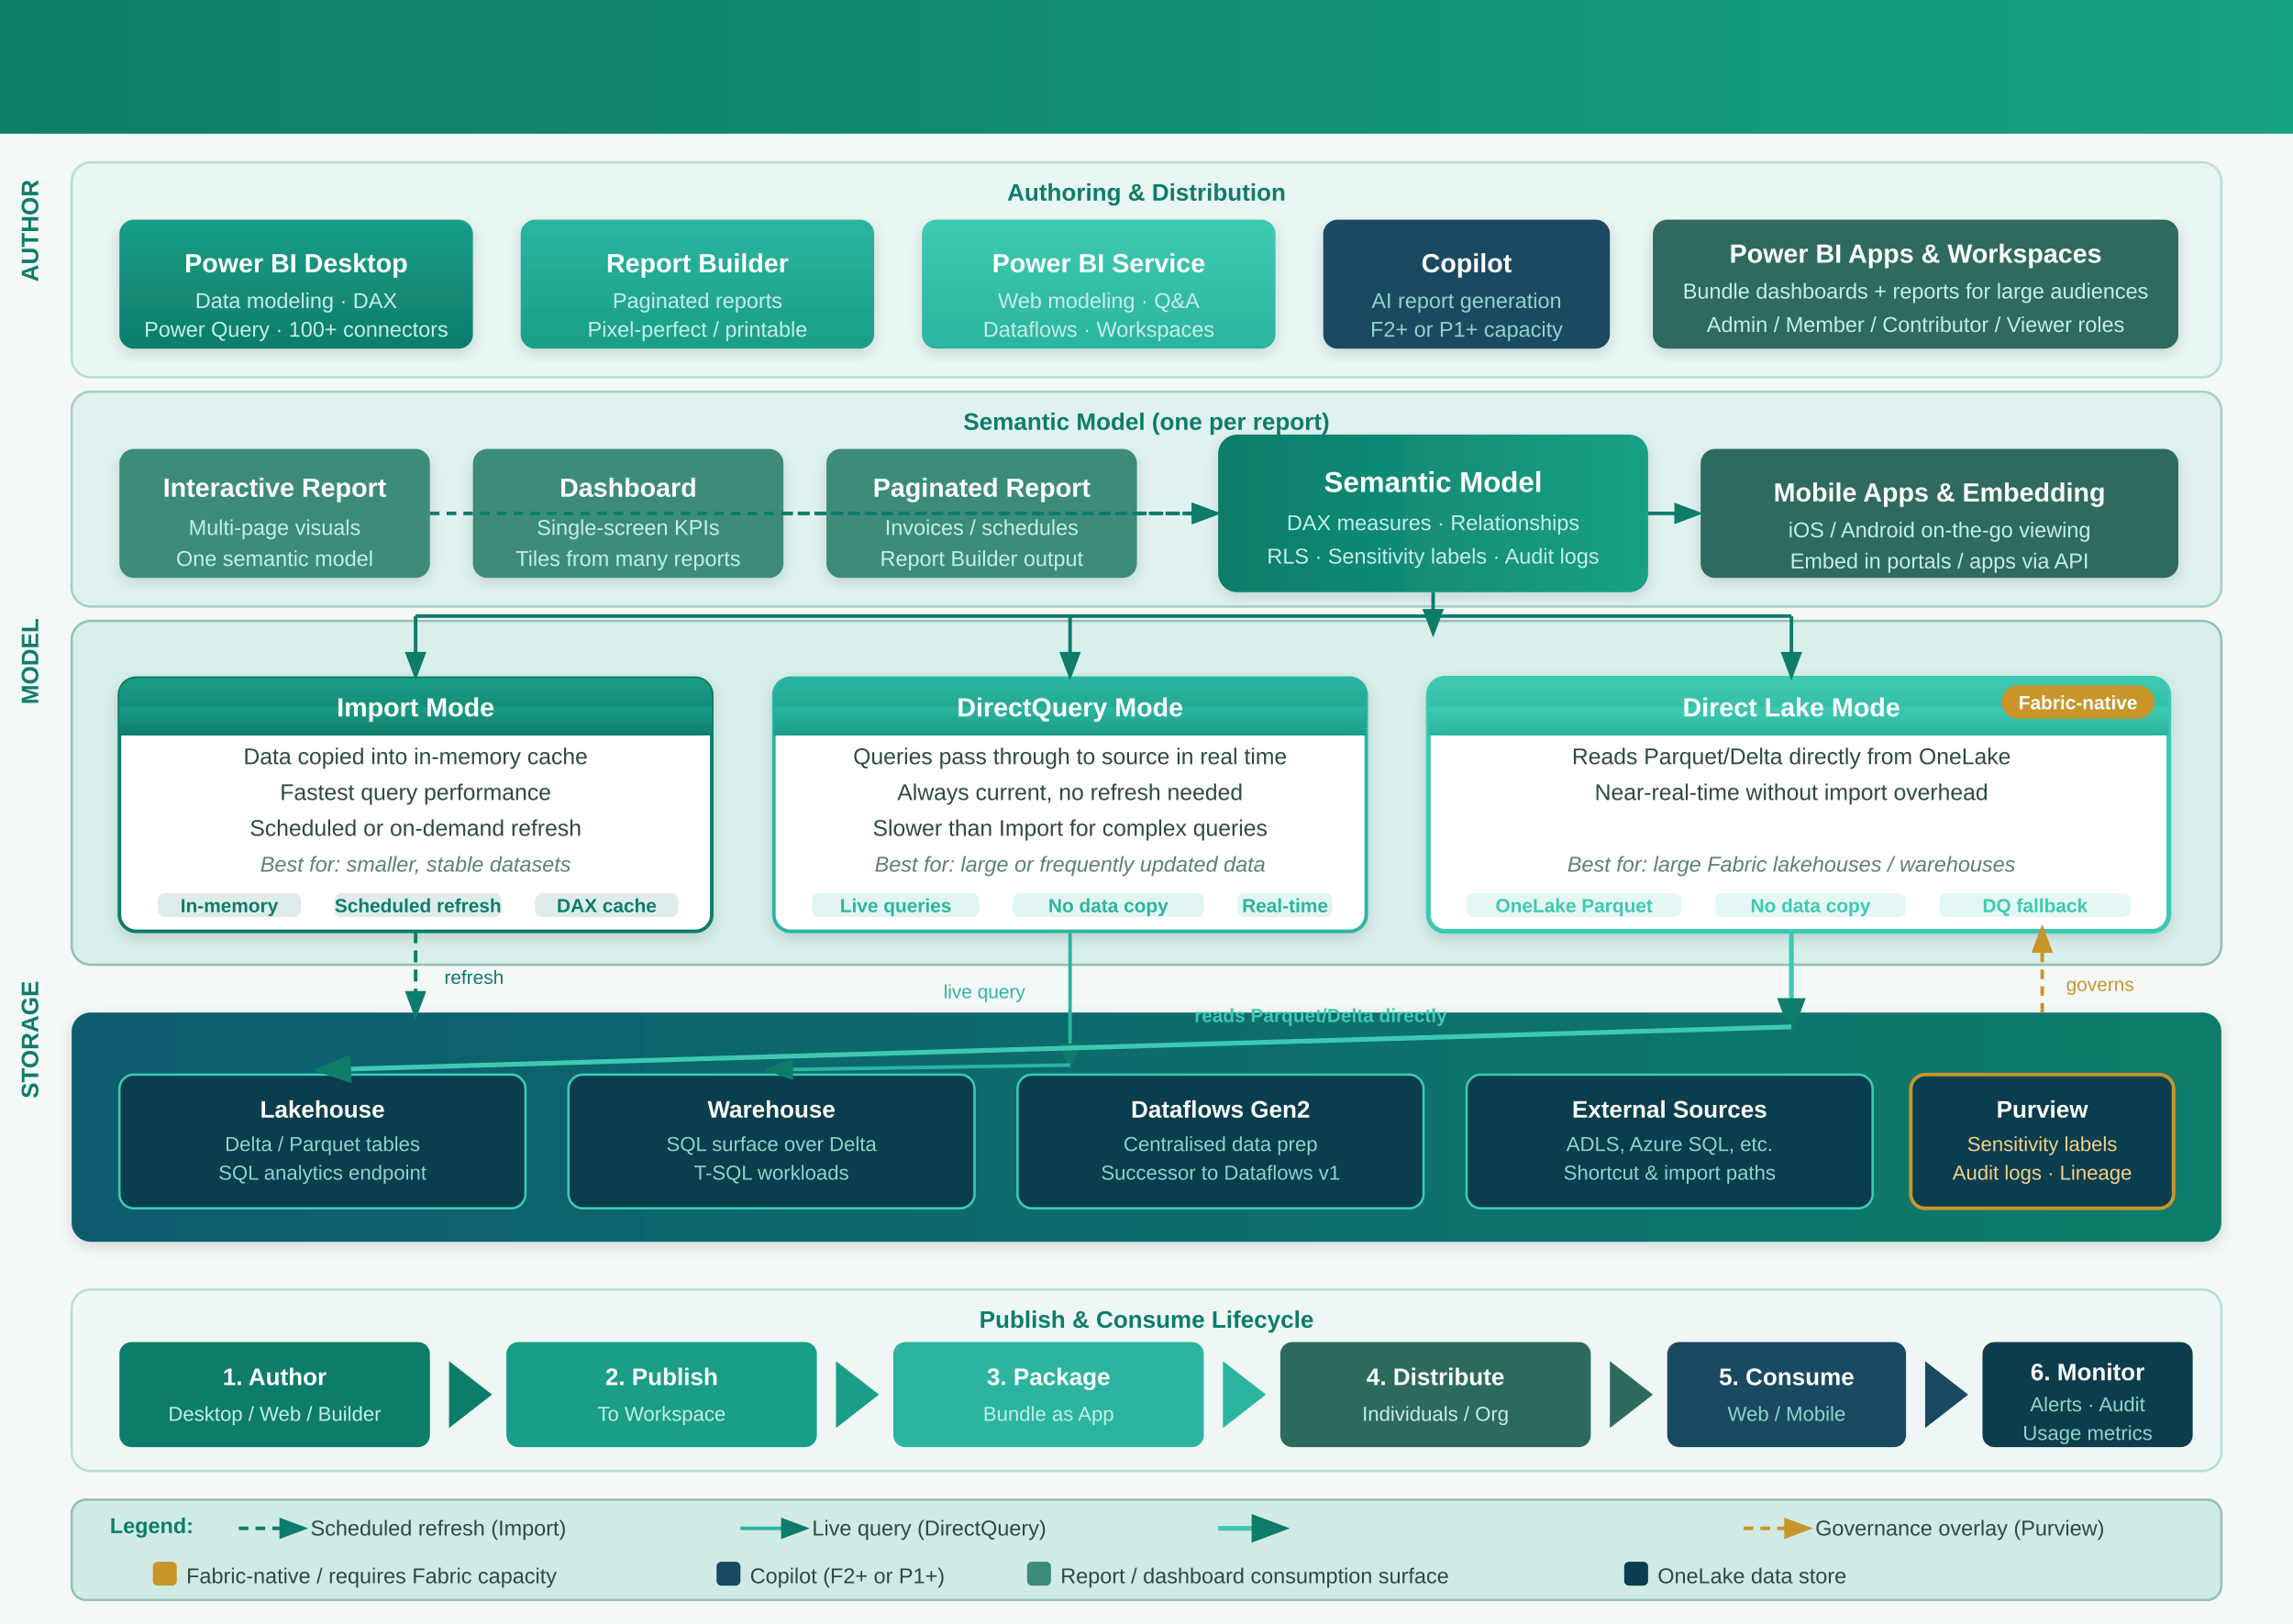
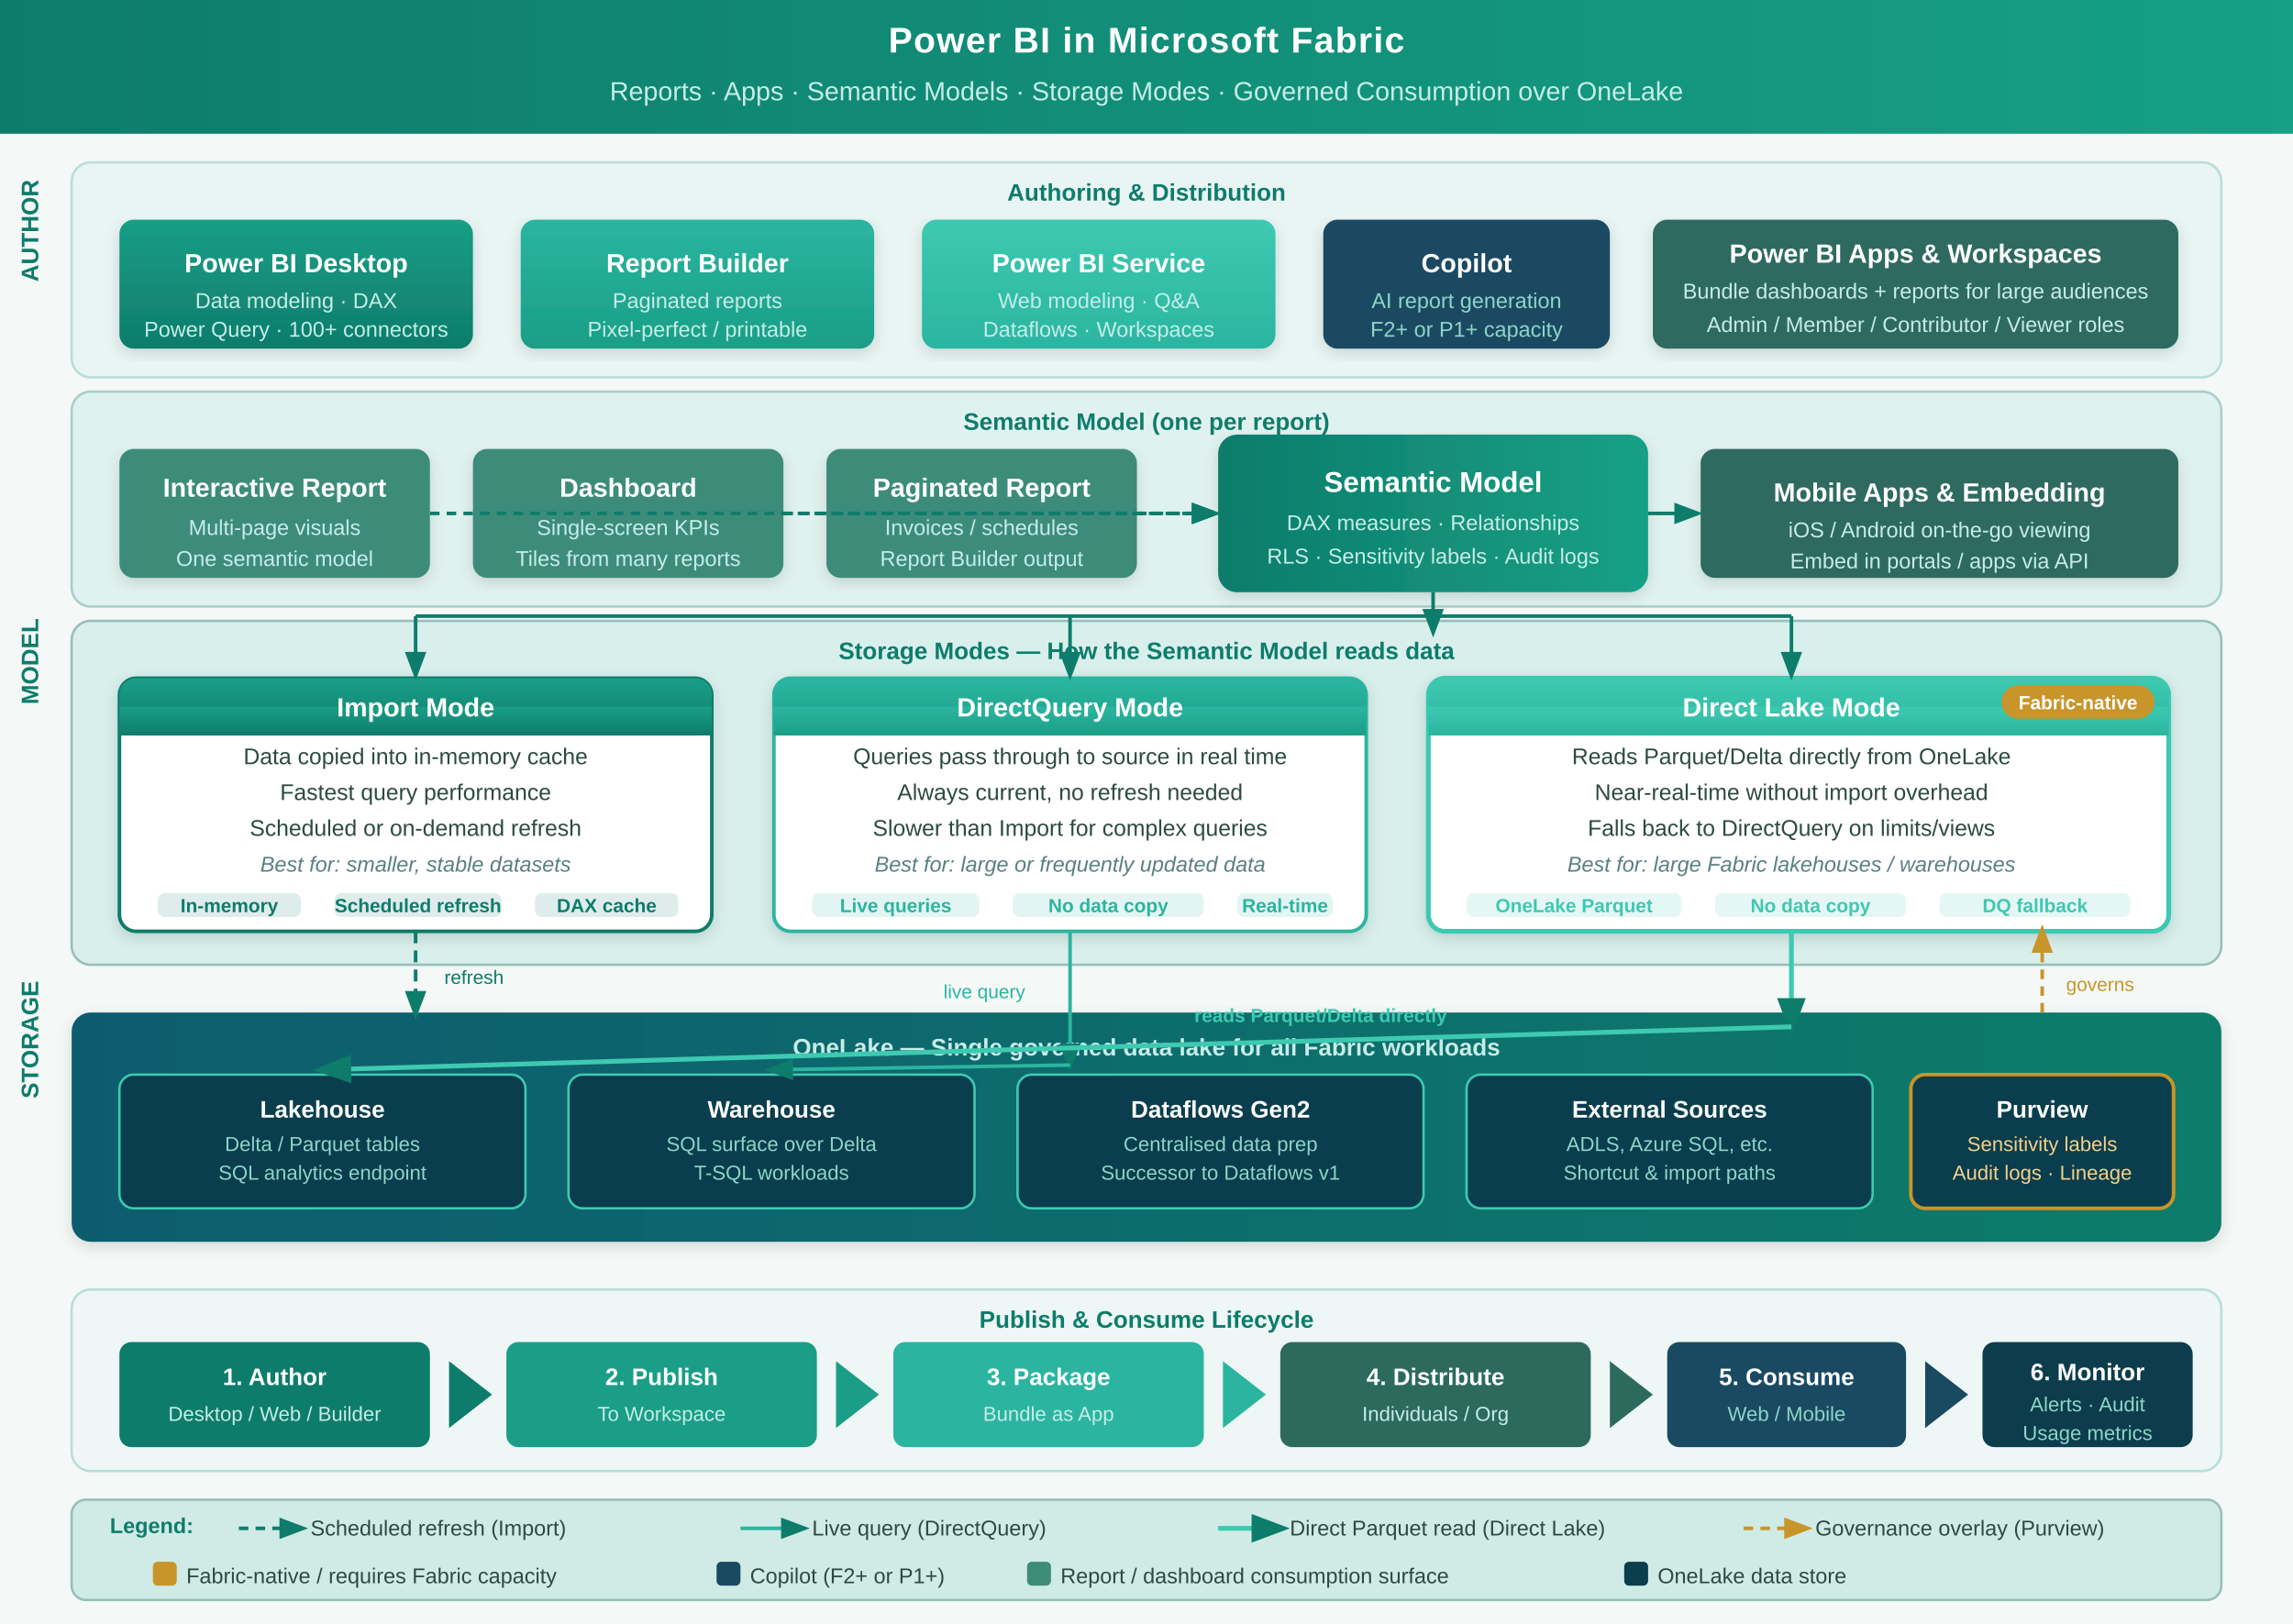
<svg xmlns="http://www.w3.org/2000/svg" viewBox="0 0 960 680" width="960" height="680" font-family="Segoe UI, Arial, sans-serif" role="img" aria-labelledby="power-bi-consumption-title power-bi-consumption-desc" data-diagram-id="power-bi-consumption">
  <defs>
    <linearGradient id="headerGrad" x1="0" y1="0" x2="1" y2="0">
      <stop offset="0%" stop-color="#0E7C6B" />
      <stop offset="100%" stop-color="#16A085" />
    </linearGradient>
    <linearGradient id="importGrad" x1="0" y1="0" x2="0" y2="1">
      <stop offset="0%" stop-color="#1A9E87" />
      <stop offset="100%" stop-color="#0E7C6B" />
    </linearGradient>
    <linearGradient id="dqGrad" x1="0" y1="0" x2="0" y2="1">
      <stop offset="0%" stop-color="#2BB5A0" />
      <stop offset="100%" stop-color="#1A9E87" />
    </linearGradient>
    <linearGradient id="dlGrad" x1="0" y1="0" x2="0" y2="1">
      <stop offset="0%" stop-color="#3EC9B1" />
      <stop offset="100%" stop-color="#2BB5A0" />
    </linearGradient>
    <linearGradient id="onelakeGrad" x1="0" y1="0" x2="1" y2="0">
      <stop offset="0%" stop-color="#0D5C6E" />
      <stop offset="100%" stop-color="#0E7C6B" />
    </linearGradient>
    <marker id="arrowTeal" markerWidth="8" markerHeight="8" refX="6" refY="3" orient="auto">
      <path d="M0,0 L0,6 L8,3 z" fill="#0E7C6B" />
    </marker>
    <marker id="arrowSlate" markerWidth="8" markerHeight="8" refX="6" refY="3" orient="auto">
      <path d="M0,0 L0,6 L8,3 z" fill="#5B8DB8" />
    </marker>
    <marker id="arrowGold" markerWidth="8" markerHeight="8" refX="6" refY="3" orient="auto">
      <path d="M0,0 L0,6 L8,3 z" fill="#C8952A" />
    </marker>
    <marker id="arrowGreen" markerWidth="8" markerHeight="8" refX="6" refY="3" orient="auto">
      <path d="M0,0 L0,6 L8,3 z" fill="#2D8A5E" />
    </marker>
    <filter id="shadow" x="-5%" y="-5%" width="110%" height="115%">
      <feDropShadow dx="0" dy="2" stdDeviation="3" flood-color="#00000022" />
    </filter>
  </defs>
  <rect width="960" height="680" fill="#F4F8F7" />
  <rect x="0" y="0" width="960" height="56" fill="url(#headerGrad)" />
-   <text x="480" y="22" text-anchor="middle" fill="white" font-size="15" font-weight="700" letter-spacing="0.5" data-node-id="step-6" tabindex="0" aria-label="Reports and apps" />
-   <text x="480" y="42" text-anchor="middle" fill="#C5EDE8" font-size="11" data-node-id="step-1" tabindex="0" aria-label="Governed sources" />
+   <text x="480" y="22" text-anchor="middle" fill="white" font-size="15" font-weight="700" letter-spacing="0.5">Power BI in Microsoft Fabric</text>
+   <text x="480" y="42" text-anchor="middle" fill="#C5EDE8" font-size="11">
+     Reports · Apps · Semantic Models · Storage Modes · Governed Consumption over OneLake
+   </text>
  <text x="16" y="118" fill="#0E7C6B" font-size="10" font-weight="700" transform="rotate(-90,16,118)">AUTHOR</text>
  <text x="16" y="295" fill="#0E7C6B" font-size="10" font-weight="700" transform="rotate(-90,16,295)">MODEL</text>
  <text x="16" y="460" fill="#0E7C6B" font-size="10" font-weight="700" transform="rotate(-90,16,460)">STORAGE</text>
  <rect x="30" y="68" width="900" height="90" rx="8" fill="#E8F5F3" stroke="#B8DDD8" stroke-width="1" />
  <text x="480" y="84" text-anchor="middle" fill="#0E7C6B" font-size="10" font-weight="600">Authoring &amp; Distribution</text>
  <rect x="50" y="92" width="148" height="54" rx="6" fill="url(#importGrad)" filter="url(#shadow)" />
  <text x="124" y="114" text-anchor="middle" fill="white" font-size="11" font-weight="700">Power BI Desktop</text>
  <text x="124" y="129" text-anchor="middle" fill="#C5EDE8" font-size="9">Data modeling · DAX</text>
  <text x="124" y="141" text-anchor="middle" fill="#C5EDE8" font-size="9">Power Query · 100+ connectors</text>
  <rect x="218" y="92" width="148" height="54" rx="6" fill="url(#dqGrad)" filter="url(#shadow)" />
  <text x="292" y="114" text-anchor="middle" fill="white" font-size="11" font-weight="700">Report Builder</text>
  <text x="292" y="129" text-anchor="middle" fill="#C5EDE8" font-size="9">Paginated reports</text>
  <text x="292" y="141" text-anchor="middle" fill="#C5EDE8" font-size="9">Pixel-perfect / printable</text>
  <rect x="386" y="92" width="148" height="54" rx="6" fill="url(#dlGrad)" filter="url(#shadow)" />
  <text x="460" y="114" text-anchor="middle" fill="white" font-size="11" font-weight="700">Power BI Service</text>
  <text x="460" y="129" text-anchor="middle" fill="#C5EDE8" font-size="9">Web modeling · Q&amp;A</text>
  <text x="460" y="141" text-anchor="middle" fill="#C5EDE8" font-size="9">Dataflows · Workspaces</text>
  <rect x="554" y="92" width="120" height="54" rx="6" fill="#1A4A62" filter="url(#shadow)" />
  <text x="614" y="114" text-anchor="middle" fill="white" font-size="11" font-weight="700">Copilot</text>
  <text x="614" y="129" text-anchor="middle" fill="#8DD5C8" font-size="9">AI report generation</text>
  <text x="614" y="141" text-anchor="middle" fill="#8DD5C8" font-size="9">F2+ or P1+ capacity</text>
  <rect x="692" y="92" width="220" height="54" rx="6" fill="#2D6A5E" filter="url(#shadow)" />
  <text x="802" y="110" text-anchor="middle" fill="white" font-size="11" font-weight="700">Power BI Apps &amp; Workspaces</text>
  <text x="802" y="125" text-anchor="middle" fill="#C5EDE8" font-size="9">Bundle dashboards + reports for large audiences</text>
  <text x="802" y="139" text-anchor="middle" fill="#C5EDE8" font-size="9">Admin / Member / Contributor / Viewer roles</text>
  <rect x="30" y="164" width="900" height="90" rx="8" fill="#E0F2EF" stroke="#A8CFC9" stroke-width="1" />
  <text x="480" y="180" text-anchor="middle" fill="#0E7C6B" font-size="10" font-weight="600">Semantic Model (one per report)</text>
  <rect x="50" y="188" width="130" height="54" rx="6" fill="#3D8C7A" filter="url(#shadow)" />
  <text x="115" y="208" text-anchor="middle" fill="white" font-size="11" font-weight="700">Interactive Report</text>
  <text x="115" y="224" text-anchor="middle" fill="#C5EDE8" font-size="9">Multi-page visuals</text>
  <text x="115" y="237" text-anchor="middle" fill="#C5EDE8" font-size="9">One semantic model</text>
  <rect x="198" y="188" width="130" height="54" rx="6" fill="#3D8C7A" filter="url(#shadow)" />
  <text x="263" y="208" text-anchor="middle" fill="white" font-size="11" font-weight="700">Dashboard</text>
  <text x="263" y="224" text-anchor="middle" fill="#C5EDE8" font-size="9">Single-screen KPIs</text>
  <text x="263" y="237" text-anchor="middle" fill="#C5EDE8" font-size="9">Tiles from many reports</text>
  <rect x="346" y="188" width="130" height="54" rx="6" fill="#3D8C7A" filter="url(#shadow)" />
  <text x="411" y="208" text-anchor="middle" fill="white" font-size="11" font-weight="700">Paginated Report</text>
  <text x="411" y="224" text-anchor="middle" fill="#C5EDE8" font-size="9">Invoices / schedules</text>
  <text x="411" y="237" text-anchor="middle" fill="#C5EDE8" font-size="9">Report Builder output</text>
  <rect x="510" y="182" width="180" height="66" rx="8" fill="url(#headerGrad)" filter="url(#shadow)" />
  <text x="600" y="206" text-anchor="middle" fill="white" font-size="12" font-weight="700">Semantic Model</text>
  <text x="600" y="222" text-anchor="middle" fill="#C5EDE8" font-size="9">DAX measures · Relationships</text>
  <text x="600" y="236" text-anchor="middle" fill="#C5EDE8" font-size="9">RLS · Sensitivity labels · Audit logs</text>
  <rect x="712" y="188" width="200" height="54" rx="6" fill="#2D6A5E" filter="url(#shadow)" />
  <text x="812" y="210" text-anchor="middle" fill="white" font-size="11" font-weight="700">Mobile Apps &amp; Embedding</text>
  <text x="812" y="225" text-anchor="middle" fill="#C5EDE8" font-size="9">iOS / Android on-the-go viewing</text>
  <text x="812" y="238" text-anchor="middle" fill="#C5EDE8" font-size="9">Embed in portals / apps via API</text>
  <line x1="180" y1="215" x2="508" y2="215" stroke="#0E7C6B" stroke-width="1.5" stroke-dasharray="4,3" marker-end="url(#arrowTeal)" />
  <line x1="328" y1="215" x2="508" y2="215" stroke="#0E7C6B" stroke-width="1.5" stroke-dasharray="4,3" marker-end="url(#arrowTeal)" />
  <line x1="476" y1="215" x2="508" y2="215" stroke="#0E7C6B" stroke-width="1.5" stroke-dasharray="4,3" marker-end="url(#arrowTeal)" />
  <line x1="690" y1="215" x2="710" y2="215" stroke="#0E7C6B" stroke-width="1.5" marker-end="url(#arrowTeal)" />
  <rect x="30" y="260" width="900" height="144" rx="8" fill="#D8EFEB" stroke="#98BFBA" stroke-width="1" />
-   <text x="480" y="276" text-anchor="middle" fill="#0E7C6B" font-size="10" font-weight="600" data-node-id="step-4" tabindex="0" aria-label="Direct Lake mode" />
+   <text x="480" y="276" text-anchor="middle" fill="#0E7C6B" font-size="10" font-weight="600">Storage Modes — How the Semantic Model reads data</text>
  <rect x="50" y="284" width="248" height="106" rx="7" fill="white" stroke="#0E7C6B" stroke-width="1.5" filter="url(#shadow)" />
  <rect x="50" y="284" width="248" height="24" rx="7" fill="url(#importGrad)" />
  <rect x="50" y="296" width="248" height="12" fill="url(#importGrad)" />
  <text x="174" y="300" text-anchor="middle" fill="white" font-size="11" font-weight="700">Import Mode</text>
  <text x="174" y="320" text-anchor="middle" fill="#2D4A42" font-size="9.5">Data copied into in-memory cache</text>
  <text x="174" y="335" text-anchor="middle" fill="#2D4A42" font-size="9.5">Fastest query performance</text>
  <text x="174" y="350" text-anchor="middle" fill="#2D4A42" font-size="9.5">Scheduled or on-demand refresh</text>
  <text x="174" y="365" text-anchor="middle" fill="#5B8080" font-size="9" font-style="italic">Best for: smaller, stable datasets</text>
  <rect x="66" y="374" width="60" height="10" rx="3" fill="#0E7C6B22" />
  <text x="96" y="382" text-anchor="middle" fill="#0E7C6B" font-size="8" font-weight="600">In-memory</text>
  <rect x="140" y="374" width="70" height="10" rx="3" fill="#0E7C6B22" />
  <text x="175" y="382" text-anchor="middle" fill="#0E7C6B" font-size="8" font-weight="600">Scheduled refresh</text>
  <rect x="224" y="374" width="60" height="10" rx="3" fill="#0E7C6B22" />
  <text x="254" y="382" text-anchor="middle" fill="#0E7C6B" font-size="8" font-weight="600">DAX cache</text>
  <rect x="324" y="284" width="248" height="106" rx="7" fill="white" stroke="#2BB5A0" stroke-width="1.5" filter="url(#shadow)" />
  <rect x="324" y="284" width="248" height="24" rx="7" fill="url(#dqGrad)" />
  <rect x="324" y="296" width="248" height="12" fill="url(#dqGrad)" />
  <text x="448" y="300" text-anchor="middle" fill="white" font-size="11" font-weight="700">DirectQuery Mode</text>
  <text x="448" y="320" text-anchor="middle" fill="#2D4A42" font-size="9.5">Queries pass through to source in real time</text>
  <text x="448" y="335" text-anchor="middle" fill="#2D4A42" font-size="9.5">Always current, no refresh needed</text>
  <text x="448" y="350" text-anchor="middle" fill="#2D4A42" font-size="9.5">Slower than Import for complex queries</text>
  <text x="448" y="365" text-anchor="middle" fill="#5B8080" font-size="9" font-style="italic">Best for: large or frequently updated data</text>
  <rect x="340" y="374" width="70" height="10" rx="3" fill="#2BB5A022" />
  <text x="375" y="382" text-anchor="middle" fill="#2BB5A0" font-size="8" font-weight="600">Live queries</text>
  <rect x="424" y="374" width="80" height="10" rx="3" fill="#2BB5A022" />
  <text x="464" y="382" text-anchor="middle" fill="#2BB5A0" font-size="8" font-weight="600">No data copy</text>
  <rect x="518" y="374" width="40" height="10" rx="3" fill="#2BB5A022" />
  <text x="538" y="382" text-anchor="middle" fill="#2BB5A0" font-size="8" font-weight="600">Real-time</text>
  <rect x="598" y="284" width="310" height="106" rx="7" fill="white" stroke="#3EC9B1" stroke-width="2" filter="url(#shadow)" />
  <rect x="598" y="284" width="310" height="24" rx="7" fill="url(#dlGrad)" />
  <rect x="598" y="296" width="310" height="12" fill="url(#dlGrad)" />
  <rect x="838" y="287" width="64" height="14" rx="7" fill="#C8952A" />
  <text x="870" y="297" text-anchor="middle" fill="white" font-size="8" font-weight="700">Fabric-native</text>
  <text x="750" y="300" text-anchor="middle" fill="white" font-size="11" font-weight="700">Direct Lake Mode</text>
  <text x="750" y="320" text-anchor="middle" fill="#2D4A42" font-size="9.5">Reads Parquet/Delta directly from OneLake</text>
  <text x="750" y="335" text-anchor="middle" fill="#2D4A42" font-size="9.5">Near-real-time without import overhead</text>
-   <text x="750" y="350" text-anchor="middle" fill="#2D4A42" font-size="9.5" data-node-id="step-3" tabindex="0" aria-label="DirectQuery mode" />
+   <text x="750" y="350" text-anchor="middle" fill="#2D4A42" font-size="9.5">Falls back to DirectQuery on limits/views</text>
  <text x="750" y="365" text-anchor="middle" fill="#5B8080" font-size="9" font-style="italic">Best for: large Fabric lakehouses / warehouses</text>
  <rect x="614" y="374" width="90" height="10" rx="3" fill="#3EC9B122" />
  <text x="659" y="382" text-anchor="middle" fill="#3EC9B1" font-size="8" font-weight="600">OneLake Parquet</text>
  <rect x="718" y="374" width="80" height="10" rx="3" fill="#3EC9B122" />
  <text x="758" y="382" text-anchor="middle" fill="#3EC9B1" font-size="8" font-weight="600">No data copy</text>
  <rect x="812" y="374" width="80" height="10" rx="3" fill="#3EC9B122" />
  <text x="852" y="382" text-anchor="middle" fill="#3EC9B1" font-size="8" font-weight="600">DQ fallback</text>
  <line x1="600" y1="248" x2="600" y2="264" stroke="#0E7C6B" stroke-width="1.5" marker-end="url(#arrowTeal)" />
  <line x1="600" y1="258" x2="174" y2="258" stroke="#0E7C6B" stroke-width="1.5" />
  <line x1="174" y1="258" x2="174" y2="282" stroke="#0E7C6B" stroke-width="1.5" marker-end="url(#arrowTeal)" />
  <line x1="448" y1="258" x2="448" y2="282" stroke="#0E7C6B" stroke-width="1.5" marker-end="url(#arrowTeal)" />
  <line x1="600" y1="258" x2="750" y2="258" stroke="#0E7C6B" stroke-width="1.5" />
  <line x1="750" y1="258" x2="750" y2="282" stroke="#0E7C6B" stroke-width="1.5" marker-end="url(#arrowTeal)" />
  <rect x="30" y="424" width="900" height="96" rx="8" fill="url(#onelakeGrad)" filter="url(#shadow)" />
-   <text x="480" y="442" text-anchor="middle" fill="#C5EDE8" font-size="10" font-weight="600" data-node-id="step-2" tabindex="0" aria-label="Import mode" />
+   <text x="480" y="442" text-anchor="middle" fill="#C5EDE8" font-size="10" font-weight="600">OneLake — Single governed data lake for all Fabric workloads</text>
  <rect x="50" y="450" width="170" height="56" rx="6" fill="#0A3D4D" stroke="#3EC9B1" stroke-width="1" />
  <text x="135" y="468" text-anchor="middle" fill="white" font-size="10" font-weight="700">Lakehouse</text>
  <text x="135" y="482" text-anchor="middle" fill="#8DD5C8" font-size="8.5">Delta / Parquet tables</text>
  <text x="135" y="494" text-anchor="middle" fill="#8DD5C8" font-size="8.5">SQL analytics endpoint</text>
  <rect x="238" y="450" width="170" height="56" rx="6" fill="#0A3D4D" stroke="#3EC9B1" stroke-width="1" />
  <text x="323" y="468" text-anchor="middle" fill="white" font-size="10" font-weight="700">Warehouse</text>
  <text x="323" y="482" text-anchor="middle" fill="#8DD5C8" font-size="8.5">SQL surface over Delta</text>
  <text x="323" y="494" text-anchor="middle" fill="#8DD5C8" font-size="8.5">T-SQL workloads</text>
  <rect x="426" y="450" width="170" height="56" rx="6" fill="#0A3D4D" stroke="#3EC9B1" stroke-width="1" />
  <text x="511" y="468" text-anchor="middle" fill="white" font-size="10" font-weight="700">Dataflows Gen2</text>
  <text x="511" y="482" text-anchor="middle" fill="#8DD5C8" font-size="8.5">Centralised data prep</text>
  <text x="511" y="494" text-anchor="middle" fill="#8DD5C8" font-size="8.5">Successor to Dataflows v1</text>
  <rect x="614" y="450" width="170" height="56" rx="6" fill="#0A3D4D" stroke="#3EC9B1" stroke-width="1" />
  <text x="699" y="468" text-anchor="middle" fill="white" font-size="10" font-weight="700">External Sources</text>
  <text x="699" y="482" text-anchor="middle" fill="#8DD5C8" font-size="8.5">ADLS, Azure SQL, etc.</text>
  <text x="699" y="494" text-anchor="middle" fill="#8DD5C8" font-size="8.5">Shortcut &amp; import paths</text>
  <rect x="800" y="450" width="110" height="56" rx="6" fill="#0A3D4D" stroke="#C8952A" stroke-width="1.5" />
  <text x="855" y="468" text-anchor="middle" fill="white" font-size="10" font-weight="700">Purview</text>
  <text x="855" y="482" text-anchor="middle" fill="#F5D08A" font-size="8.5">Sensitivity labels</text>
  <text x="855" y="494" text-anchor="middle" fill="#F5D08A" font-size="8.5">Audit logs · Lineage</text>
  <line x1="174" y1="390" x2="174" y2="424" stroke="#0E7C6B" stroke-width="1.5" stroke-dasharray="5,3" marker-end="url(#arrowTeal)" />
  <text x="186" y="412" fill="#0E7C6B" font-size="8">refresh</text>
  <line x1="448" y1="390" x2="448" y2="446" stroke="#2BB5A0" stroke-width="1.5" marker-end="url(#arrowTeal)" />
  <line x1="448" y1="446" x2="323" y2="448" stroke="#2BB5A0" stroke-width="1.5" marker-end="url(#arrowTeal)" />
  <text x="395" y="418" fill="#2BB5A0" font-size="8">live query</text>
  <line x1="750" y1="390" x2="750" y2="430" stroke="#3EC9B1" stroke-width="2" marker-end="url(#arrowTeal)" />
  <line x1="750" y1="430" x2="135" y2="448" stroke="#3EC9B1" stroke-width="2" marker-end="url(#arrowTeal)" />
  <text x="500" y="428" fill="#3EC9B1" font-size="8" font-weight="600">reads Parquet/Delta directly</text>
  <line x1="855" y1="424" x2="855" y2="390" stroke="#C8952A" stroke-width="1.5" stroke-dasharray="4,3" marker-end="url(#arrowGold)" />
  <text x="865" y="415" fill="#C8952A" font-size="8">governs</text>
  <rect x="30" y="540" width="900" height="76" rx="8" fill="#EEF7F5" stroke="#B8DDD8" stroke-width="1" />
  <text x="480" y="556" text-anchor="middle" fill="#0E7C6B" font-size="10" font-weight="600">Publish &amp; Consume Lifecycle</text>
  <rect x="50" y="562" width="130" height="44" rx="5" fill="#0E7C6B" />
  <text x="115" y="580" text-anchor="middle" fill="white" font-size="10" font-weight="600">1. Author</text>
  <text x="115" y="595" text-anchor="middle" fill="#C5EDE8" font-size="8.5">Desktop / Web / Builder</text>
  <polygon points="188,570 206,584 188,598" fill="#0E7C6B" />
  <rect x="212" y="562" width="130" height="44" rx="5" fill="#1A9E87" />
  <text x="277" y="580" text-anchor="middle" fill="white" font-size="10" font-weight="600">2. Publish</text>
  <text x="277" y="595" text-anchor="middle" fill="#C5EDE8" font-size="8.5">To Workspace</text>
  <polygon points="350,570 368,584 350,598" fill="#1A9E87" />
  <rect x="374" y="562" width="130" height="44" rx="5" fill="#2BB5A0" />
  <text x="439" y="580" text-anchor="middle" fill="white" font-size="10" font-weight="600">3. Package</text>
  <text x="439" y="595" text-anchor="middle" fill="#C5EDE8" font-size="8.5">Bundle as App</text>
  <polygon points="512,570 530,584 512,598" fill="#2BB5A0" />
  <rect x="536" y="562" width="130" height="44" rx="5" fill="#2D6A5E" />
  <text x="601" y="580" text-anchor="middle" fill="white" font-size="10" font-weight="600">4. Distribute</text>
  <text x="601" y="595" text-anchor="middle" fill="#C5EDE8" font-size="8.5">Individuals / Org</text>
  <polygon points="674,570 692,584 674,598" fill="#2D6A5E" />
  <rect x="698" y="562" width="100" height="44" rx="5" fill="#1A4A62" />
  <text x="748" y="580" text-anchor="middle" fill="white" font-size="10" font-weight="600">5. Consume</text>
  <text x="748" y="595" text-anchor="middle" fill="#8DD5C8" font-size="8.5">Web / Mobile</text>
  <polygon points="806,570 824,584 806,598" fill="#1A4A62" />
  <rect x="830" y="562" width="88" height="44" rx="5" fill="#0D3D4D" />
  <text x="874" y="578" text-anchor="middle" fill="white" font-size="10" font-weight="600">6. Monitor</text>
  <text x="874" y="591" text-anchor="middle" fill="#8DD5C8" font-size="8.5">Alerts · Audit</text>
  <text x="874" y="603" text-anchor="middle" fill="#8DD5C8" font-size="8.5">Usage metrics</text>
  <rect x="30" y="628" width="900" height="42" rx="6" fill="#D0EBE6" stroke="#98BFBA" stroke-width="1" />
  <text x="46" y="642" fill="#0E7C6B" font-size="9" font-weight="700">Legend:</text>
  <line x1="100" y1="640" x2="126" y2="640" stroke="#0E7C6B" stroke-width="1.5" stroke-dasharray="4,3" marker-end="url(#arrowTeal)" />
  <text x="130" y="643" fill="#2D4A42" font-size="9">Scheduled refresh (Import)</text>
  <line x1="310" y1="640" x2="336" y2="640" stroke="#2BB5A0" stroke-width="1.5" marker-end="url(#arrowTeal)" />
  <text x="340" y="643" fill="#2D4A42" font-size="9">Live query (DirectQuery)</text>
  <line x1="510" y1="640" x2="536" y2="640" stroke="#3EC9B1" stroke-width="2" marker-end="url(#arrowTeal)" />
-   <text x="540" y="643" fill="#2D4A42" font-size="9" data-node-id="step-5" tabindex="0" aria-label="Shared semantic model" />
+   <text x="540" y="643" fill="#2D4A42" font-size="9">Direct Parquet read (Direct Lake)</text>
  <line x1="730" y1="640" x2="756" y2="640" stroke="#C8952A" stroke-width="1.5" stroke-dasharray="4,3" marker-end="url(#arrowGold)" />
  <text x="760" y="643" fill="#2D4A42" font-size="9">Governance overlay (Purview)</text>
  <rect x="64" y="654" width="10" height="10" rx="2" fill="#C8952A" />
  <text x="78" y="663" fill="#2D4A42" font-size="9">Fabric-native / requires Fabric capacity</text>
  <rect x="300" y="654" width="10" height="10" rx="2" fill="#1A4A62" />
  <text x="314" y="663" fill="#2D4A42" font-size="9">Copilot (F2+ or P1+)</text>
  <rect x="430" y="654" width="10" height="10" rx="2" fill="#3D8C7A" />
  <text x="444" y="663" fill="#2D4A42" font-size="9">Report / dashboard consumption surface</text>
  <rect x="680" y="654" width="10" height="10" rx="2" fill="#0A3D4D" />
  <text x="694" y="663" fill="#2D4A42" font-size="9">OneLake data store</text>
+   <g data-node-id="step-1" role="group" tabindex="0" aria-label="Governed sources">
+     <rect x="30.0" y="424.0" width="900.0" height="96.0" rx="8.0" fill="#FFFFFF" fill-opacity="0.001" stroke="none" />
+   </g>
+   <g data-node-id="step-2" role="group" tabindex="0" aria-label="Import mode">
+     <rect x="50.0" y="284.0" width="248.0" height="24.0" rx="7.0" fill="#FFFFFF" fill-opacity="0.001" stroke="none" />
+   </g>
+   <g data-node-id="step-3" role="group" tabindex="0" aria-label="DirectQuery mode">
+     <rect x="324.0" y="284.0" width="248.0" height="24.0" rx="7.0" fill="#FFFFFF" fill-opacity="0.001" stroke="none" />
+   </g>
+   <g data-node-id="step-4" role="group" tabindex="0" aria-label="Direct Lake mode">
+     <rect x="598.0" y="284.0" width="310.0" height="24.0" rx="7.0" fill="#FFFFFF" fill-opacity="0.001" stroke="none" />
+   </g>
+   <g data-node-id="step-5" role="group" tabindex="0" aria-label="Shared semantic model">
+     <rect x="30.0" y="164.0" width="900.0" height="90.0" rx="8.0" fill="#FFFFFF" fill-opacity="0.001" stroke="none" />
+   </g>
+   <g data-node-id="step-6" role="group" tabindex="0" aria-label="Reports and apps">
+     <rect x="692.0" y="92.0" width="220.0" height="54.0" rx="6.0" fill="#FFFFFF" fill-opacity="0.001" stroke="none" />
+   </g>
</svg>
